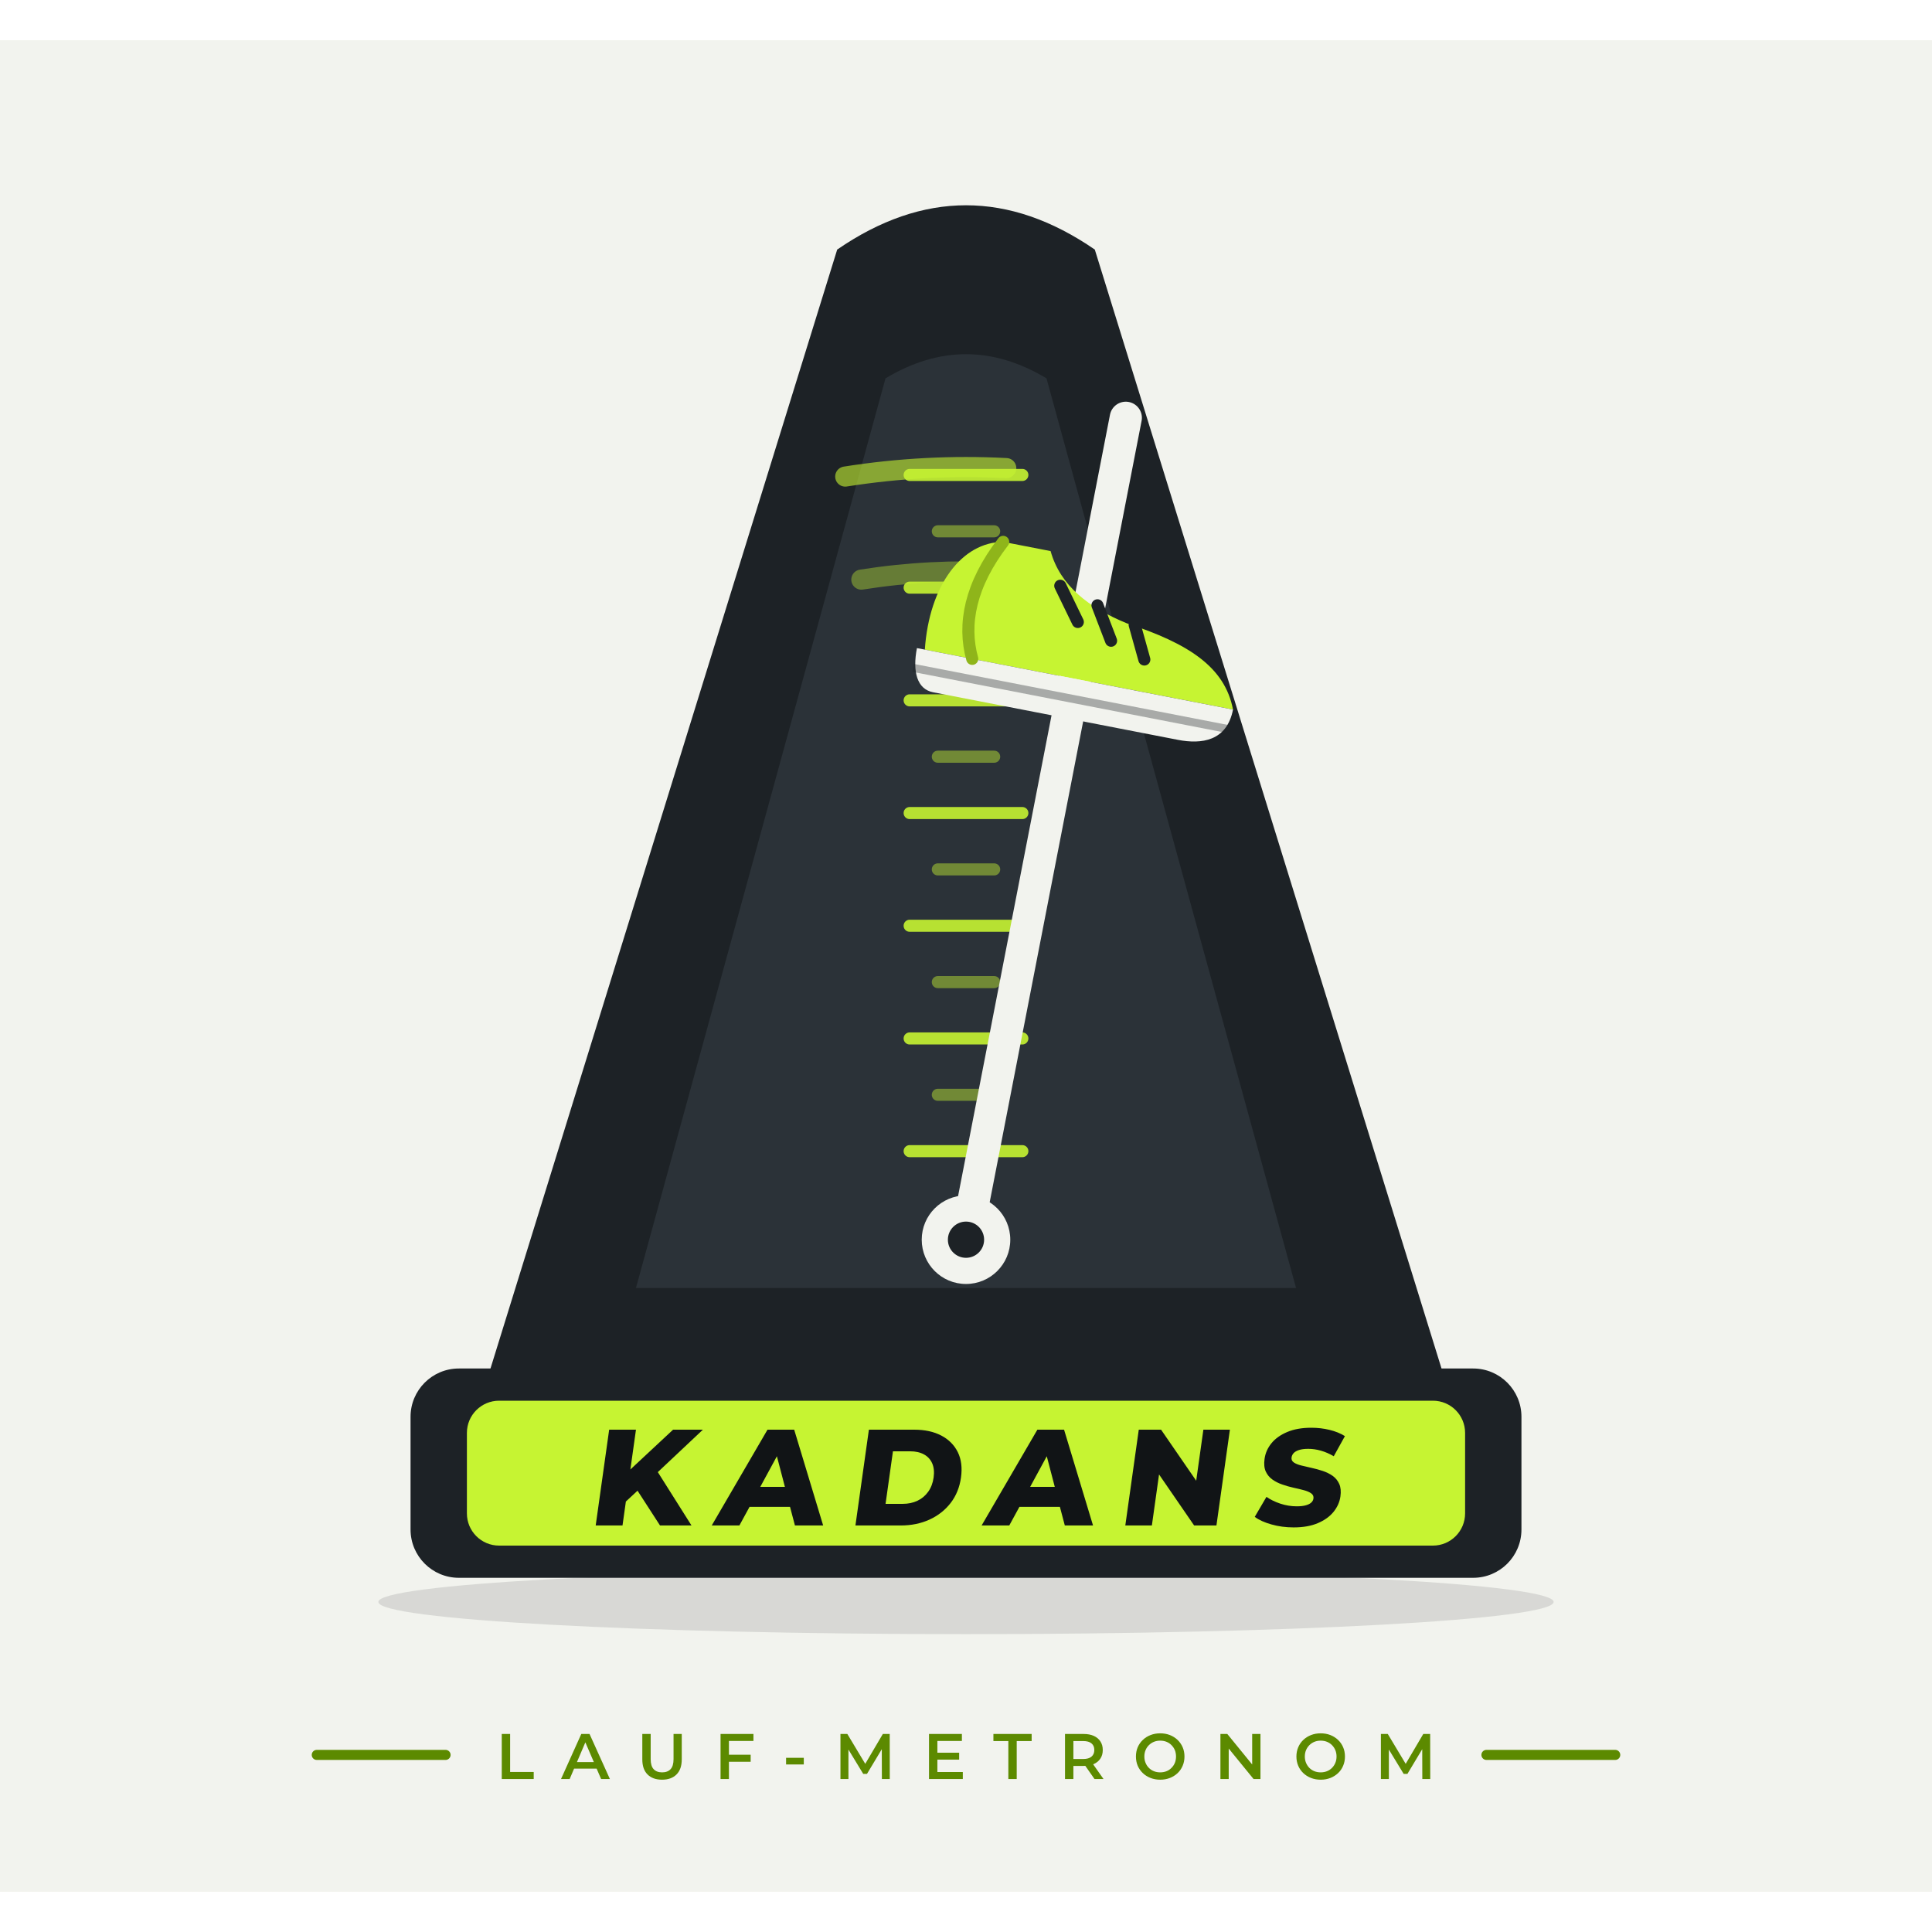
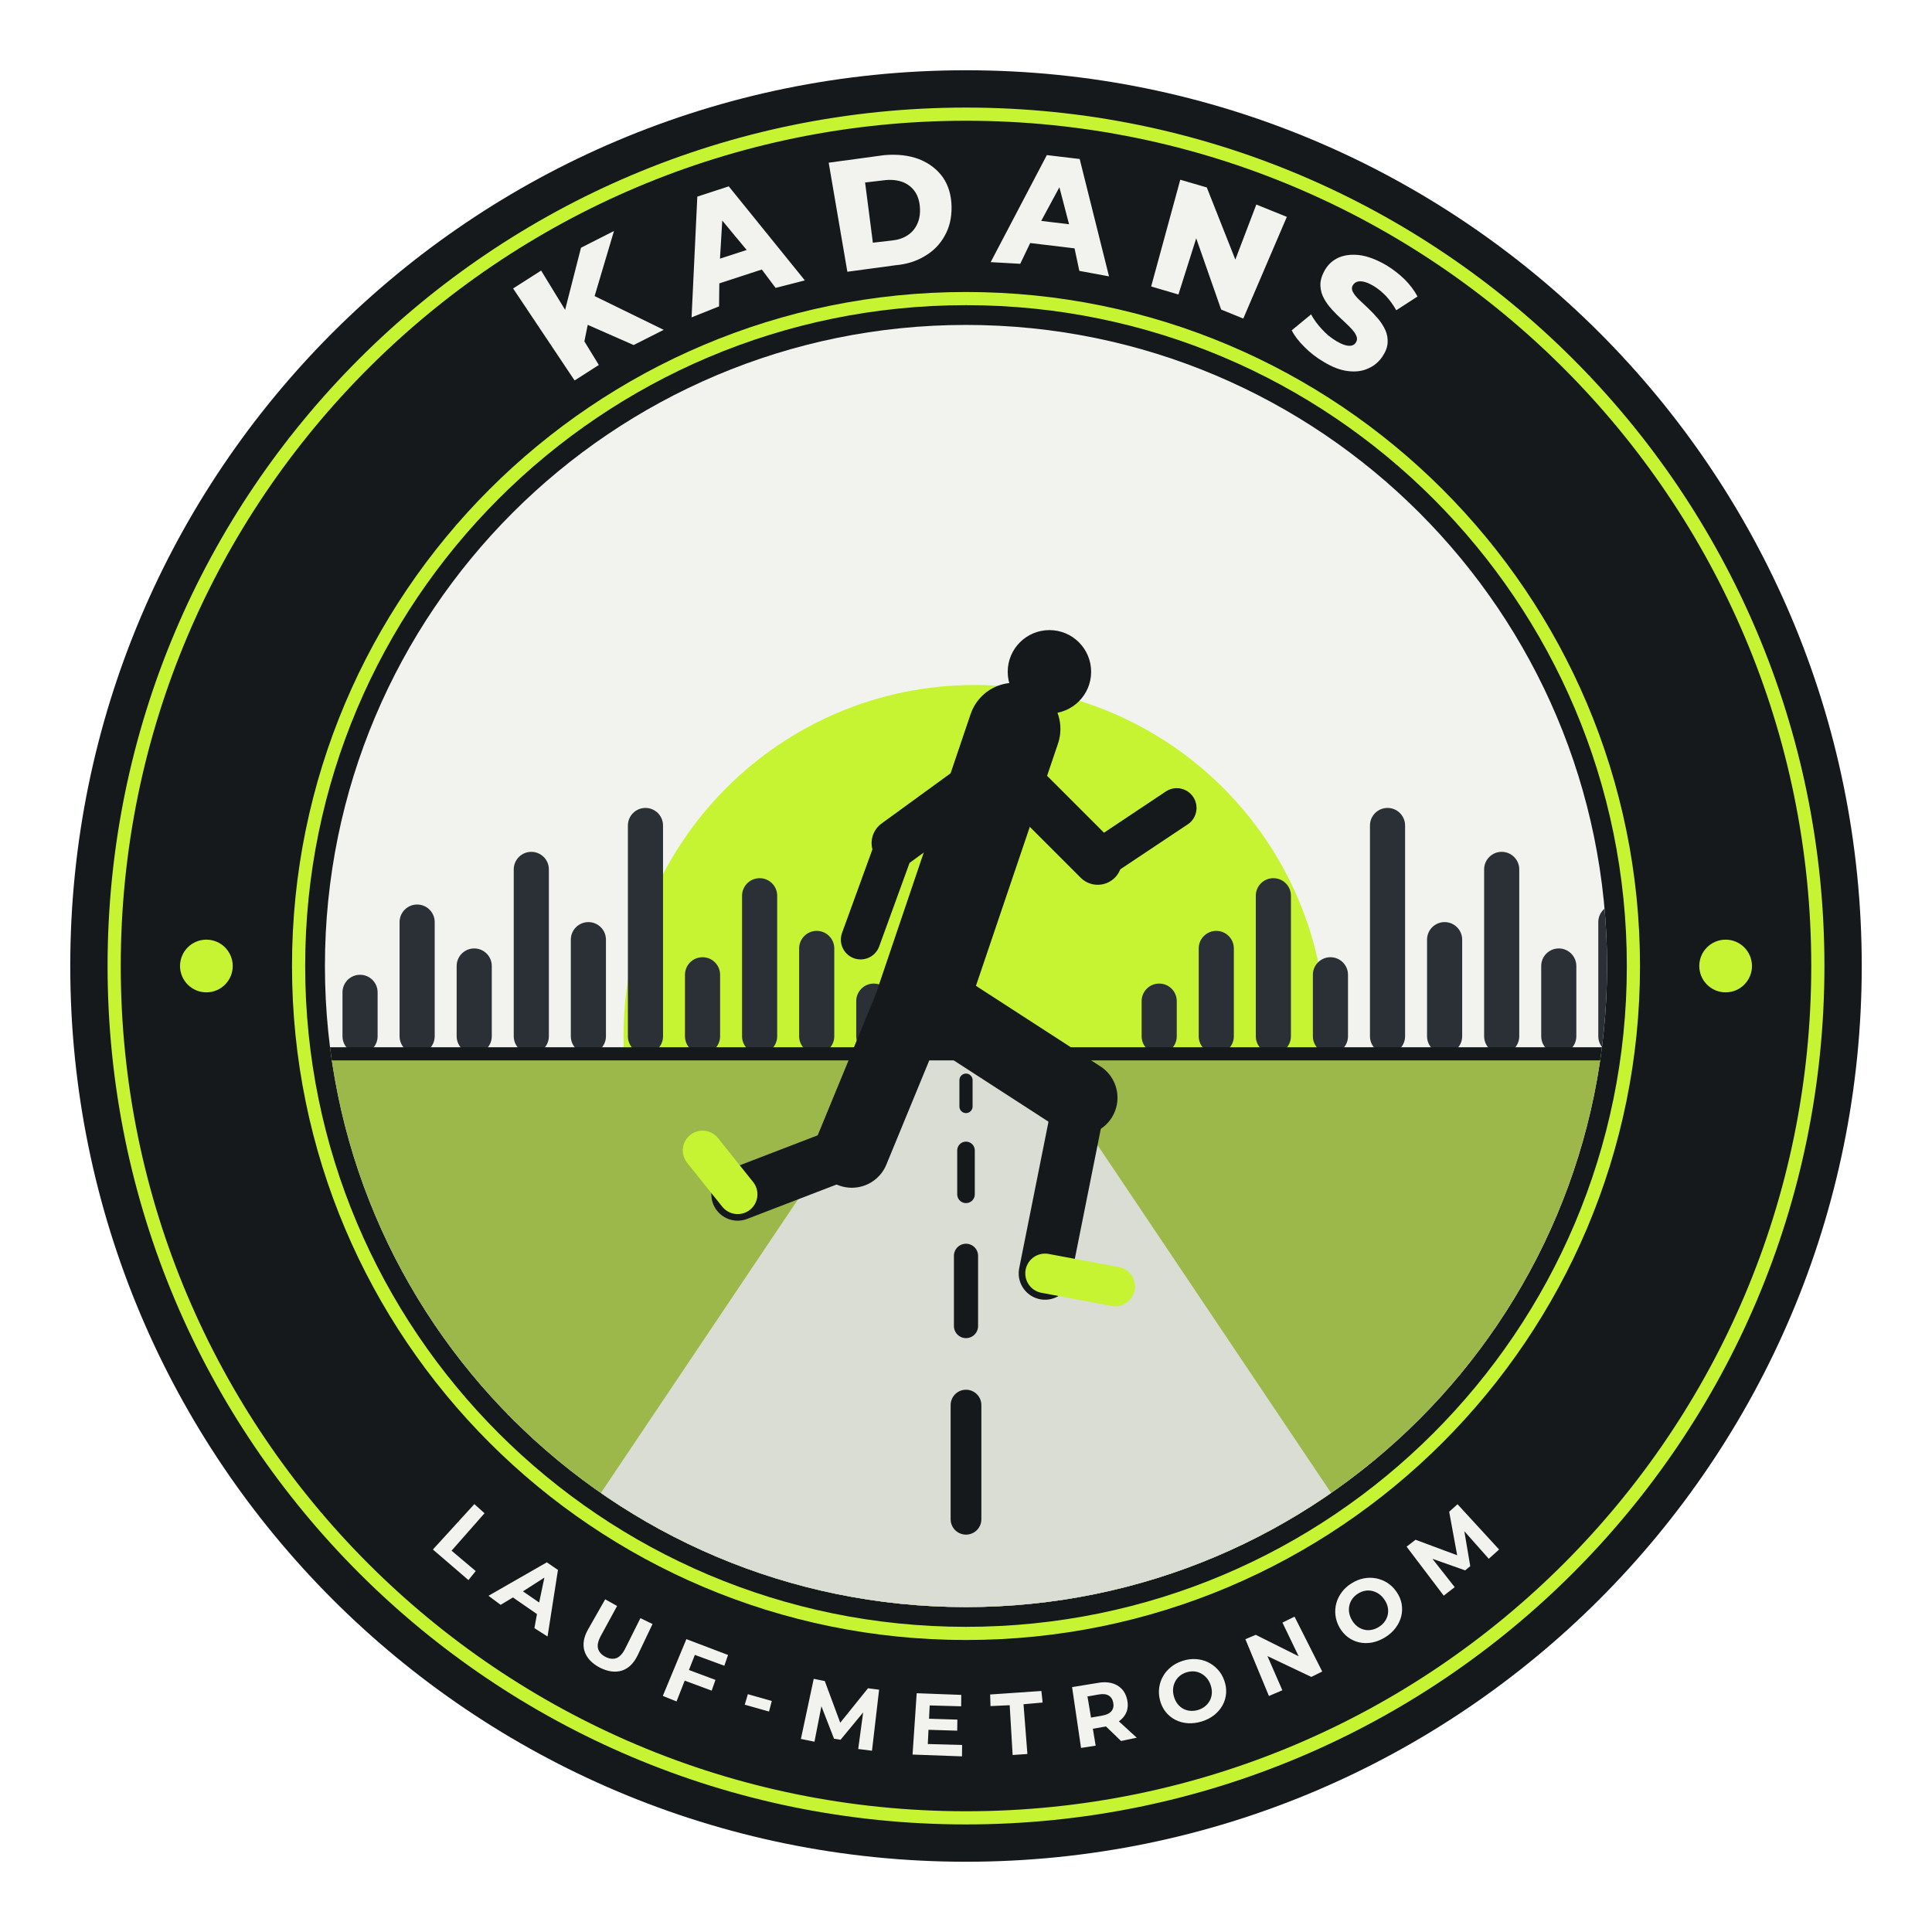
- <svg xmlns="http://www.w3.org/2000/svg" width="480" height="480" viewBox="-40 20 480 460">
-   <rect x="-40" y="20" width="480" height="460" fill="#f2f3ee" />
-   <ellipse cx="200" cy="408" rx="146" ry="8" fill="#111416" opacity=".12" />
-   <path class="kbody" d="M80 356 L168 72 Q200 50 232 72 L320 356 Z" fill="#1d2226" />
-   <path class="kwin" d="M118 330 L180 104 Q200 92 220 104 L282 330 Z" fill="#2b3238" />
-   <path d="M186 128 H214" stroke="#c6f432" stroke-width="3" stroke-linecap="round" opacity="0.9" />
-   <path d="M193 142 H207" stroke="#c6f432" stroke-width="3" stroke-linecap="round" opacity="0.45" />
-   <path d="M186 156 H214" stroke="#c6f432" stroke-width="3" stroke-linecap="round" opacity="0.9" />
-   <path d="M193 170 H207" stroke="#c6f432" stroke-width="3" stroke-linecap="round" opacity="0.45" />
-   <path d="M186 184 H214" stroke="#c6f432" stroke-width="3" stroke-linecap="round" opacity="0.9" />
-   <path d="M193 198 H207" stroke="#c6f432" stroke-width="3" stroke-linecap="round" opacity="0.45" />
-   <path d="M186 212 H214" stroke="#c6f432" stroke-width="3" stroke-linecap="round" opacity="0.9" />
-   <path d="M193 226 H207" stroke="#c6f432" stroke-width="3" stroke-linecap="round" opacity="0.45" />
-   <path d="M186 240 H214" stroke="#c6f432" stroke-width="3" stroke-linecap="round" opacity="0.9" />
-   <path d="M193 254 H207" stroke="#c6f432" stroke-width="3" stroke-linecap="round" opacity="0.45" />
-   <path d="M186 268 H214" stroke="#c6f432" stroke-width="3" stroke-linecap="round" opacity="0.9" />
-   <path d="M193 282 H207" stroke="#c6f432" stroke-width="3" stroke-linecap="round" opacity="0.45" />
-   <path d="M186 296 H214" stroke="#c6f432" stroke-width="3" stroke-linecap="round" opacity="0.9" />
-   <path d="M170.0 128.4 A192 192 0 0 1 210.0 126.3" stroke="#c6f432" stroke-width="5" fill="none" stroke-linecap="round" opacity="0.6" />
-   <path d="M174.0 154.0 A166 166 0 0 1 208.7 152.2" stroke="#c6f432" stroke-width="5" fill="none" stroke-linecap="round" opacity="0.38" />
-   <path d="M200 318 L239.7 113.8" stroke="#f2f3ee" stroke-width="8" stroke-linecap="round" />
-   <g transform="translate(228.6 170.8) rotate(11)">
-     <path d="M-38 8 C-40 -8 -34 -20 -24 -22 L-12 -22 C-8 -14 0 -10 10 -8 C26 -6 36 -2 40 8 Z" fill="#c6f432" />
-     <path d="M-40 8 H40 C40 16 34 18 28 18 H-34 C-38 18 -40 14 -40 8 Z" fill="#f2f3ee" />
-     <path d="M-40 13 H40" stroke="#1d2226" stroke-width="2" opacity=".35" />
-     <path d="M-8 -14 l6 8 M2 -11 l5 8 M12 -8 l4 8" stroke="#1d2226" stroke-width="3" stroke-linecap="round" />
-     <path d="M-24 -22 C-30 -10 -30 0 -26 8" stroke="#8fb51a" stroke-width="3" fill="none" stroke-linecap="round" />
+ <svg xmlns="http://www.w3.org/2000/svg" width="440" height="440" viewBox="0 0 440 440">
+   <circle cx="220" cy="220" r="204" fill="#16191c" />
+   <circle cx="220" cy="220" r="194" fill="none" stroke="#c6f432" stroke-width="3" />
+   <circle cx="220" cy="220" r="152" fill="none" stroke="#c6f432" stroke-width="3" />
+   <defs>
+     <clipPath id="kdin">
+       <circle cx="220" cy="220" r="146" />
+     </clipPath>
+   </defs>
+   <g clip-path="url(#kdin)">
+     <rect x="60" y="60" width="320" height="320" fill="#f2f3ee" />
+     <circle cx="222" cy="236" r="80" fill="#c6f432" />
+     <rect x="78" y="222" width="8" height="18" rx="4" fill="#2a3036" />
+     <rect x="91" y="206" width="8" height="34" rx="4" fill="#2a3036" />
+     <rect x="104" y="216" width="8" height="24" rx="4" fill="#2a3036" />
+     <rect x="117" y="194" width="8" height="46" rx="4" fill="#2a3036" />
+     <rect x="130" y="210" width="8" height="30" rx="4" fill="#2a3036" />
+     <rect x="143" y="184" width="8" height="56" rx="4" fill="#2a3036" />
+     <rect x="156" y="218" width="8" height="22" rx="4" fill="#2a3036" />
+     <rect x="169" y="200" width="8" height="40" rx="4" fill="#2a3036" />
+     <rect x="182" y="212" width="8" height="28" rx="4" fill="#2a3036" />
+     <rect x="195" y="224" width="8" height="16" rx="4" fill="#2a3036" />
+     <rect x="260" y="224" width="8" height="16" rx="4" fill="#2a3036" />
+     <rect x="273" y="212" width="8" height="28" rx="4" fill="#2a3036" />
+     <rect x="286" y="200" width="8" height="40" rx="4" fill="#2a3036" />
+     <rect x="299" y="218" width="8" height="22" rx="4" fill="#2a3036" />
+     <rect x="312" y="184" width="8" height="56" rx="4" fill="#2a3036" />
+     <rect x="325" y="210" width="8" height="30" rx="4" fill="#2a3036" />
+     <rect x="338" y="194" width="8" height="46" rx="4" fill="#2a3036" />
+     <rect x="351" y="216" width="8" height="24" rx="4" fill="#2a3036" />
+     <rect x="364" y="206" width="8" height="34" rx="4" fill="#2a3036" />
+     <rect x="377" y="222" width="8" height="18" rx="4" fill="#2a3036" />
+     <rect x="60" y="240" width="320" height="140" fill="#9db84a" />
+     <path d="M204 240 H236 L330 380 H110 Z" fill="#d9ddd3" />
+     <path d="M220 246 V252" stroke="#16191c" stroke-width="3" stroke-linecap="round" />
+     <path d="M220 262 V272" stroke="#16191c" stroke-width="4" stroke-linecap="round" />
+     <path d="M220 286 V302" stroke="#16191c" stroke-width="5.5" stroke-linecap="round" />
+     <path d="M220 320 V346" stroke="#16191c" stroke-width="7" stroke-linecap="round" />
+     <path d="M60 240 H380" stroke="#16191c" stroke-width="3" />
+     <path d="M226 176 L204 192" stroke="#16191c" stroke-width="11" fill="none" stroke-linecap="round" stroke-linejoin="round" />
+     <path d="M204 192 L196 214" stroke="#16191c" stroke-width="9" fill="none" stroke-linecap="round" stroke-linejoin="round" />
+     <path d="M208 228 L194 262" stroke="#16191c" stroke-width="17" fill="none" stroke-linecap="round" stroke-linejoin="round" />
+     <path d="M194 262 L168 272" stroke="#16191c" stroke-width="12" fill="none" stroke-linecap="round" stroke-linejoin="round" />
+     <path d="M168 272 L160 262" stroke="#c6f432" stroke-width="9" stroke-linecap="round" />
+     <path d="M231 166 L210 228" stroke="#16191c" stroke-width="21" fill="none" stroke-linecap="round" stroke-linejoin="round" />
+     <path d="M212 228 L246 250" stroke="#16191c" stroke-width="17" fill="none" stroke-linecap="round" stroke-linejoin="round" />
+     <path d="M246 250 L238 290" stroke="#16191c" stroke-width="12" fill="none" stroke-linecap="round" stroke-linejoin="round" />
+     <path d="M238 290 L254 293" stroke="#c6f432" stroke-width="9" stroke-linecap="round" />
+     <path d="M228 174 L250 196" stroke="#16191c" stroke-width="11" fill="none" stroke-linecap="round" stroke-linejoin="round" />
+     <path d="M250 196 L268 184" stroke="#16191c" stroke-width="9" fill="none" stroke-linecap="round" stroke-linejoin="round" />
+     <circle cx="239" cy="153" r="9.5" fill="#16191c" />
  </g>
-   <circle cx="200" cy="318" r="11" fill="#f2f3ee" />
-   <circle cx="200" cy="318" r="4.5" fill="#1d2226" />
-   <rect class="kbody" x="62" y="350" width="276" height="52" rx="12" fill="#1d2226" />
-   <rect x="76" y="358" width="248" height="36" rx="8" fill="#c6f432" />
-   <path transform="translate(105.62 389) skewX(-8)" transform-origin="200 0" fill="#111416" d="M9.04 0L2.38 0L2.38-23.80L9.04-23.80L9.04-13.91L18.26-23.80L25.67-23.80L15.95-13.26L26.18 0L18.36 0L11.56-8.64L9.04-5.95L9.04 0ZM38.08 0L31.21 0L41.72-23.80L48.35-23.80L58.89 0L51.88 0L50.01-4.62L39.95-4.62L38.08 0ZM41.92-9.59L48.04-9.59L44.98-17.20L41.92-9.59ZM78.17 0L66.91 0L66.91-23.80L78.17-23.80Q82.11-23.80 85.10-22.34Q88.09-20.88 89.78-18.22Q91.46-15.57 91.46-11.90L91.46-11.90Q91.46-8.26 89.78-5.59Q88.09-2.92 85.10-1.46Q82.11 0 78.17 0L78.17 0ZM73.64-18.43L73.64-5.37L77.89-5.37Q79.93-5.37 81.45-6.14Q82.96-6.90 83.81-8.38Q84.66-9.86 84.66-11.90L84.66-11.90Q84.66-13.97 83.81-15.44Q82.96-16.90 81.45-17.66Q79.93-18.43 77.89-18.43L77.89-18.43L73.64-18.43ZM105.13 0L98.26 0L108.77-23.80L115.40-23.80L125.94 0L118.93 0L117.06-4.62L107.00-4.62L105.13 0ZM108.97-9.59L115.09-9.59L112.03-17.20L108.97-9.59ZM140.56 0L133.96 0L133.96-23.80L139.50-23.80L150.01-11.12L150.01-23.80L156.60-23.80L156.60 0L151.06 0L140.56-12.68L140.56 0ZM175.85 0.48L175.85 0.48Q172.92 0.48 170.22-0.26Q167.52-0.99 165.82-2.14L165.82-2.14L168.03-7.11Q169.63-6.09 171.72-5.42Q173.81-4.76 175.88-4.76L175.88-4.76Q177.28-4.76 178.13-5.02Q178.98-5.27 179.37-5.70Q179.76-6.12 179.76-6.70L179.76-6.70Q179.76-7.51 179.01-7.99Q178.26-8.47 177.07-8.77Q175.88-9.08 174.44-9.38Q172.99-9.69 171.55-10.17Q170.10-10.64 168.91-11.41Q167.72-12.17 166.97-13.41Q166.23-14.65 166.23-16.56L166.23-16.56Q166.23-18.70 167.40-20.43Q168.57-22.17 170.92-23.22Q173.26-24.28 176.77-24.28L176.77-24.28Q179.11-24.28 181.37-23.75Q183.63-23.22 185.40-22.20L185.40-22.20L183.33-17.20Q181.63-18.12 179.96-18.58Q178.30-19.04 176.73-19.04L176.73-19.04Q175.34-19.04 174.49-18.75Q173.64-18.46 173.26-17.99Q172.89-17.51 172.89-16.90L172.89-16.90Q172.89-16.12 173.62-15.66Q174.35-15.20 175.56-14.91Q176.77-14.62 178.21-14.31Q179.66-14.01 181.10-13.55Q182.55-13.09 183.74-12.33Q184.93-11.56 185.66-10.32Q186.39-9.08 186.39-7.21L186.39-7.21Q186.39-5.13 185.22-3.38Q184.04-1.63 181.71-0.58Q179.38 0.48 175.85 0.48Z" />
-   <path transform="translate(83.16 452)" fill="#5c8a00" d="M9.44 0L1.50 0L1.50-11.20L3.58-11.20L3.58-1.76L9.44-1.76L9.44 0ZM18.37 0L16.22 0L21.26-11.20L23.31-11.20L28.37 0L26.19 0L25.07-2.59L19.47-2.59L18.37 0ZM20.18-4.22L24.38-4.22L22.27-9.12L20.18-4.22ZM41.33 0.16L41.33 0.16Q39.02 0.16 37.72-1.14Q36.42-2.43 36.42-4.88L36.42-4.88L36.42-11.20L38.50-11.20L38.50-4.96Q38.50-3.23 39.24-2.45Q39.98-1.66 41.34-1.66L41.34-1.66Q42.70-1.66 43.44-2.45Q44.18-3.23 44.18-4.96L44.18-4.96L44.18-11.20L46.22-11.20L46.22-4.88Q46.22-2.43 44.92-1.14Q43.62 0.16 41.33 0.16ZM57.94-4.29L57.94 0L55.86 0L55.86-11.20L64.03-11.20L64.03-9.46L57.94-9.46L57.94-6.05L63.34-6.05L63.34-4.29L57.94-4.29ZM76.54-3.62L72.14-3.62L72.14-5.28L76.54-5.28L76.54-3.62ZM87.63 0L85.65 0L85.65-11.20L87.36-11.20L91.81-3.78L96.18-11.20L97.89-11.20L97.90 0L95.94 0L95.92-7.42L92.24-1.28L91.31-1.28L87.63-7.33L87.63 0ZM109.73-4.83L109.73-1.74L116.05-1.74L116.05 0L107.65 0L107.65-11.20L115.82-11.20L115.82-9.46L109.73-9.46L109.73-6.54L115.14-6.54L115.14-4.83L109.73-4.83ZM129.44 0L127.36 0L127.36-9.44L123.65-9.44L123.65-11.20L133.15-11.20L133.15-9.44L129.44-9.44L129.44 0ZM143.52 0L141.44 0L141.44-11.20L146.05-11.20Q147.54-11.20 148.60-10.72Q149.66-10.24 150.24-9.34Q150.82-8.45 150.82-7.22Q150.82-5.98 150.24-5.10Q149.66-4.21 148.61-3.74L148.61-3.74Q148.53-3.70 148.43-3.66L148.43-3.66L151.01 0L148.77 0L146.48-3.28Q146.27-3.26 146.05-3.26L146.05-3.26L143.52-3.26L143.52 0ZM143.52-9.44L143.52-4.98L145.95-4.98Q147.33-4.98 148.02-5.57Q148.72-6.16 148.72-7.22L148.72-7.22Q148.72-8.29 148.02-8.86Q147.33-9.44 145.95-9.44L145.95-9.44L143.52-9.44ZM165.10 0.16L165.10 0.16Q163.79 0.16 162.69-0.27Q161.58-0.70 160.77-1.48Q159.95-2.26 159.50-3.30Q159.06-4.35 159.06-5.60L159.06-5.60Q159.06-6.85 159.50-7.90Q159.95-8.94 160.77-9.72Q161.58-10.50 162.69-10.93Q163.79-11.36 165.09-11.36L165.09-11.36Q166.40-11.36 167.50-10.93Q168.59-10.50 169.41-9.72Q170.22-8.94 170.67-7.90Q171.12-6.85 171.12-5.60L171.12-5.60Q171.12-4.35 170.67-3.30Q170.22-2.24 169.41-1.47Q168.59-0.70 167.50-0.27Q166.40 0.16 165.10 0.16ZM165.09-1.66L165.09-1.66Q165.94-1.66 166.66-1.95Q167.38-2.24 167.90-2.78Q168.43-3.31 168.73-4.02Q169.02-4.74 169.02-5.60L169.02-5.60Q169.02-6.46 168.73-7.18Q168.43-7.89 167.90-8.42Q167.38-8.96 166.66-9.25Q165.94-9.54 165.09-9.54L165.09-9.54Q164.24-9.54 163.53-9.25Q162.82-8.96 162.28-8.42Q161.74-7.89 161.45-7.18Q161.15-6.46 161.15-5.60L161.15-5.60Q161.15-4.75 161.45-4.03Q161.74-3.31 162.27-2.78Q162.80-2.24 163.52-1.95Q164.24-1.66 165.09-1.66ZM182.11 0L180.05 0L180.05-11.20L181.76-11.20L187.94-3.62L187.94-11.20L190.00-11.20L190.00 0L188.29 0L182.11-7.58L182.11 0ZM204.98 0.16L204.98 0.16Q203.66 0.16 202.56-0.27Q201.46-0.70 200.64-1.48Q199.82-2.26 199.38-3.30Q198.93-4.35 198.93-5.60L198.93-5.60Q198.93-6.85 199.38-7.90Q199.82-8.94 200.64-9.72Q201.46-10.50 202.56-10.93Q203.66-11.36 204.96-11.36L204.96-11.36Q206.27-11.36 207.37-10.93Q208.46-10.50 209.28-9.72Q210.10-8.94 210.54-7.90Q210.99-6.85 210.99-5.60L210.99-5.60Q210.99-4.35 210.54-3.30Q210.10-2.24 209.28-1.47Q208.46-0.70 207.37-0.27Q206.27 0.16 204.98 0.16ZM204.96-1.66L204.96-1.66Q205.81-1.66 206.53-1.95Q207.25-2.24 207.78-2.78Q208.30-3.31 208.60-4.02Q208.90-4.74 208.90-5.60L208.90-5.60Q208.90-6.46 208.60-7.18Q208.30-7.89 207.78-8.42Q207.25-8.96 206.53-9.25Q205.81-9.54 204.96-9.54L204.96-9.54Q204.11-9.54 203.40-9.25Q202.69-8.96 202.15-8.42Q201.62-7.89 201.32-7.18Q201.02-6.46 201.02-5.60L201.02-5.60Q201.02-4.75 201.32-4.03Q201.62-3.31 202.14-2.78Q202.67-2.24 203.39-1.95Q204.11-1.66 204.96-1.66ZM221.90 0L219.92 0L219.92-11.20L221.63-11.20L226.08-3.78L230.45-11.20L232.16-11.20L232.18 0L230.21 0L230.19-7.42L226.51-1.28L225.58-1.28L221.90-7.33L221.90 0Z" />
-   <path d="M38.7 446 H70.7 M329.3 446 H361.3" stroke="#5c8a00" stroke-width="2.5" stroke-linecap="round" />
+   <path fill="#f2f3ee" d="M136.38 83.12L130.86 86.65L116.86 65.70L123.24 61.62L128.70 70.56L132.32 56.42L139.83 52.61L135.42 67.43L151.16 75.12L144.31 78.58L133.85 73.98L133.09 77.75L136.38 83.12ZM163.76 69.78L157.50 72.28L158.81 44.78L165.97 42.44L183.30 63.86L176.64 65.57L173.50 61.38L163.82 64.54L163.76 69.78ZM163.97 58.91L170.05 56.93L164.49 50.23L163.97 58.91ZM203.92 60.41L192.98 61.89L188.73 37.05L201.40 35.33Q205.86 34.94 209.34 36.26Q212.77 37.64 214.73 40.38Q216.63 43.14 216.71 47.03L216.71 47.03Q216.78 50.88 215.12 53.75Q213.52 56.63 210.62 58.32Q207.78 60.07 203.92 60.41L203.92 60.41ZM197.02 41.56L198.79 55.27L203.08 54.78Q205.14 54.58 206.61 53.64Q208.09 52.72 208.86 51.09Q209.64 49.47 209.51 47.32L209.51 47.32Q209.38 45.13 208.37 43.64Q207.34 42.16 205.63 41.48Q203.90 40.81 201.67 41.02L201.67 41.02L197.02 41.56ZM232.35 60.08L225.62 59.70L238.41 35.32L245.89 36.21L252.57 62.94L245.81 61.69L244.72 56.56L234.62 55.35L232.35 60.08ZM237.13 50.31L243.47 51.07L241.27 42.65L237.13 50.31ZM268.38 67.07L262.17 65.24L268.80 40.93L274.84 42.69L281.34 59.12L286.12 46.58L293.07 49.39L283.15 72.55L278.11 70.50L272.43 54.27L268.38 67.07ZM301.51 82.44L301.51 82.44Q299.03 81.00 297.09 79.03Q295.11 77.09 294.18 75.23L294.18 75.23L298.59 71.60Q299.52 73.33 301.05 74.97Q302.55 76.63 304.36 77.69L304.36 77.69Q305.57 78.41 306.45 78.63Q307.33 78.85 307.90 78.68Q308.48 78.51 308.80 77.99L308.80 77.99Q309.26 77.26 308.87 76.42Q308.48 75.58 307.59 74.67Q306.70 73.75 305.56 72.71Q304.42 71.68 303.35 70.50Q302.26 69.33 301.55 68.02Q300.81 66.71 300.72 65.18Q300.61 63.64 301.54 61.85L301.54 61.85Q302.57 59.83 304.58 58.80Q306.59 57.80 309.45 58.08Q312.32 58.41 315.77 60.43L315.77 60.43Q318.05 61.82 319.93 63.66Q321.77 65.52 322.83 67.53L322.83 67.53L317.99 70.66Q316.95 68.83 315.67 67.44Q314.36 66.06 312.88 65.16L312.88 65.16Q311.56 64.37 310.59 64.16Q309.63 63.96 309.02 64.19Q308.41 64.43 308.09 64.99L308.09 64.99Q307.68 65.71 308.13 66.53Q308.57 67.34 309.54 68.27Q310.50 69.19 311.67 70.28Q312.81 71.37 313.86 72.60Q314.90 73.85 315.52 75.22Q316.12 76.59 316.02 78.11Q315.91 79.63 314.80 81.26L314.80 81.26Q313.56 83.07 311.54 83.94Q309.53 84.84 307.00 84.51Q304.47 84.23 301.51 82.44Z" />
+   <path fill="#f2f3ee" d="M106.68 359.85L98.59 352.89L108.03 342.55L110.35 344.63L102.84 353.16L108.34 357.80L106.68 359.85ZM114.02 365.49L111.25 363.43L124.54 355.81L127.07 357.55L124.70 372.70L121.71 370.80L122.29 367.59L116.82 363.81L114.02 365.49ZM119.10 362.42L122.79 364.96L123.98 359.29L119.10 362.42ZM136.57 379.77L136.57 379.77Q133.84 378.31 133.11 376.02Q132.42 373.72 133.95 371.05L133.95 371.05L137.83 364.23L140.54 365.75L136.85 372.53Q135.89 374.28 136.20 375.45Q136.53 376.63 137.87 377.33L137.87 377.33Q139.22 378.03 140.37 377.63Q141.51 377.21 142.40 375.43L142.40 375.43L145.85 368.52L148.61 369.86L145.24 376.94Q143.91 379.72 141.64 380.47Q139.34 381.18 136.57 379.77ZM155.94 382.75L154.08 387.49L150.95 386.23L156.32 373.30L165.81 376.91L164.96 379.36L158.25 376.89L156.90 380.33L162.94 382.58L162.08 385.03L155.94 382.75ZM175.14 389.79L169.61 388.23L170.32 385.84L175.77 387.38L175.14 389.79ZM185.49 396.66L182.40 396.03L185.32 382.34L187.84 382.85L191.36 392.34L197.68 384.49L200.21 384.82L198.59 398.72L195.45 398.32L196.58 389.99L191.43 396.22L189.94 395.97L187.07 388.59L185.49 396.66ZM211.46 393.95L211.30 397.19L219.11 397.40L219.09 400.00L207.83 399.59L208.77 385.62L218.92 386.00L218.90 388.60L211.73 388.40L211.58 391.43L218.03 391.63L218.00 394.15L211.46 393.95ZM233.98 399.46L230.62 399.69L229.95 388.35L225.58 388.55L225.50 385.91L237.17 385.11L237.45 387.74L233.10 388.13L233.98 399.46ZM249.53 397.56L246.20 398.08L244.16 384.23L249.90 383.29Q251.67 382.95 253.07 383.29Q254.48 383.63 255.42 384.59Q256.37 385.55 256.71 387.10L256.71 387.10Q257.04 388.62 256.56 389.88Q256.06 391.14 254.84 392.01L254.84 392.01Q254.82 392.01 254.82 392.03L254.82 392.03L258.89 395.75L255.32 396.50L251.88 393.19Q251.80 393.21 251.72 393.22L251.72 393.22L248.89 393.71L249.53 397.56ZM247.67 386.36L248.47 391.17L251.08 390.71Q252.55 390.44 253.16 389.66Q253.76 388.88 253.53 387.76L253.53 387.76Q253.31 386.62 252.47 386.14Q251.64 385.65 250.20 385.91L250.20 385.91L247.67 386.36ZM273.73 392.04L273.73 392.04Q272.08 392.55 270.52 392.45Q268.96 392.34 267.68 391.68Q266.40 391.02 265.49 389.90Q264.59 388.77 264.19 387.26L264.19 387.26Q263.80 385.75 264.00 384.33Q264.20 382.91 264.91 381.70Q265.62 380.48 266.76 379.59Q267.90 378.69 269.40 378.23L269.40 378.23Q270.91 377.75 272.35 377.85Q273.79 377.93 275.05 378.53Q276.32 379.13 277.29 380.17Q278.28 381.21 278.81 382.70L278.81 382.70Q279.34 384.16 279.24 385.61Q279.13 387.06 278.45 388.33Q277.76 389.59 276.57 390.56Q275.36 391.53 273.73 392.04ZM272.89 389.42L272.89 389.42Q273.81 389.13 274.48 388.57Q275.15 388.02 275.55 387.26Q275.93 386.50 275.99 385.61Q276.04 384.73 275.72 383.78L275.72 383.78Q275.40 382.83 274.82 382.16Q274.25 381.49 273.51 381.11Q272.78 380.72 271.93 380.65Q271.09 380.59 270.22 380.86L270.22 380.86Q269.34 381.13 268.70 381.66Q268.05 382.19 267.66 382.93Q267.26 383.67 267.17 384.55Q267.08 385.43 267.36 386.39L267.36 386.39Q267.63 387.33 268.17 388.04Q268.72 388.75 269.47 389.16Q270.22 389.56 271.09 389.63Q271.97 389.70 272.89 389.42ZM292.05 384.95L288.99 386.25L283.63 373.32L285.99 372.32L295.76 377.20L292.07 369.54L294.82 368.18L301.13 380.68L298.65 381.91L288.65 377.16L292.05 384.95ZM315.50 372.86L315.50 372.86Q314.03 373.77 312.50 374.07Q310.96 374.35 309.55 374.04Q308.14 373.72 306.99 372.86Q305.83 372.00 305.06 370.64L305.06 370.64Q304.30 369.28 304.14 367.86Q303.97 366.43 304.35 365.08Q304.73 363.73 305.61 362.57Q306.48 361.41 307.81 360.59L307.81 360.59Q309.16 359.74 310.57 359.47Q311.99 359.19 313.36 359.45Q314.74 359.71 315.95 360.47Q317.16 361.23 318.05 362.53L318.05 362.53Q318.94 363.81 319.21 365.24Q319.46 366.68 319.13 368.07Q318.78 369.47 317.87 370.71Q316.95 371.95 315.50 372.86ZM314.02 370.53L314.02 370.53Q314.84 370.02 315.35 369.31Q315.86 368.61 316.05 367.77Q316.23 366.93 316.06 366.06Q315.89 365.20 315.33 364.36L315.33 364.36Q314.78 363.53 314.06 363.02Q313.34 362.52 312.52 362.33Q311.71 362.14 310.88 362.29Q310.05 362.44 309.28 362.93L309.28 362.93Q308.50 363.41 308.01 364.09Q307.52 364.76 307.32 365.58Q307.12 366.40 307.26 367.27Q307.40 368.14 307.91 369.00L307.91 369.00Q308.40 369.85 309.11 370.39Q309.82 370.93 310.65 371.14Q311.47 371.35 312.34 371.19Q313.20 371.04 314.02 370.53ZM331.30 361.46L328.80 363.40L320.34 352.24L322.38 350.67L331.86 354.20L330.04 344.29L331.94 342.58L341.41 352.89L339.06 355.00L333.49 348.72L334.84 356.68L333.68 357.64L326.22 355.00L331.30 361.46Z" />
+   <circle cx="47" cy="220" r="6" fill="#c6f432" />
+   <circle cx="393" cy="220" r="6" fill="#c6f432" />
</svg>
